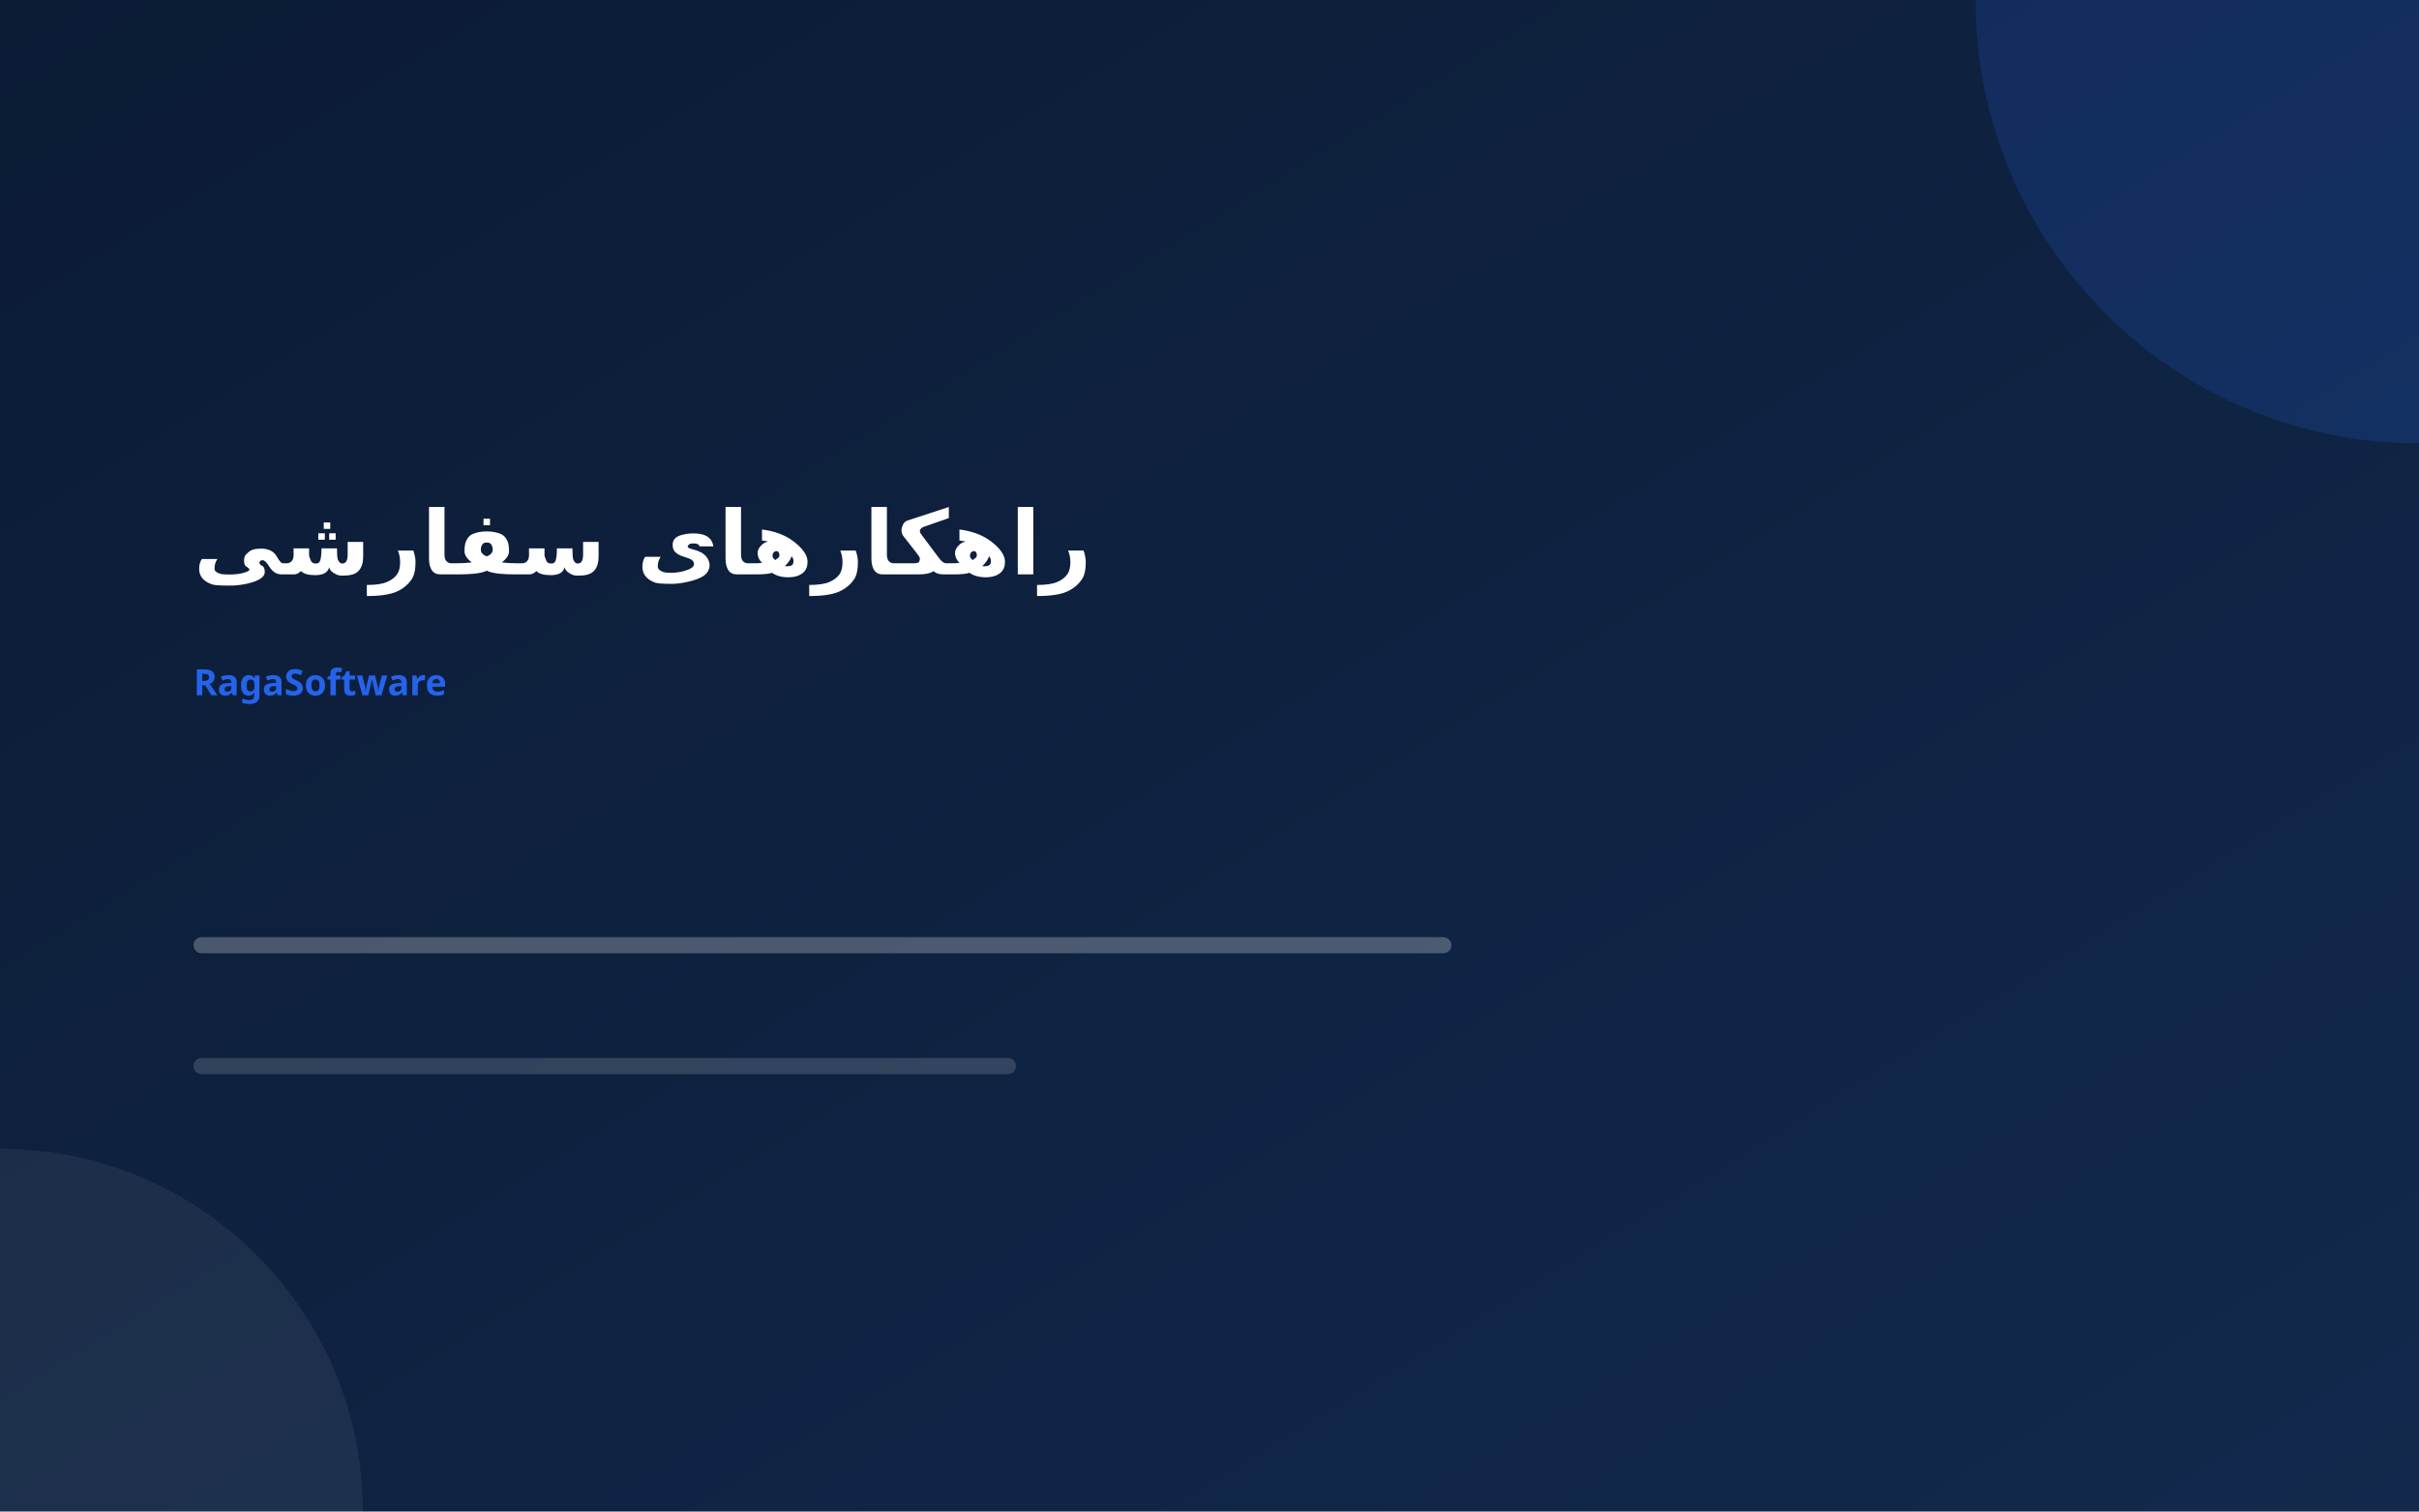
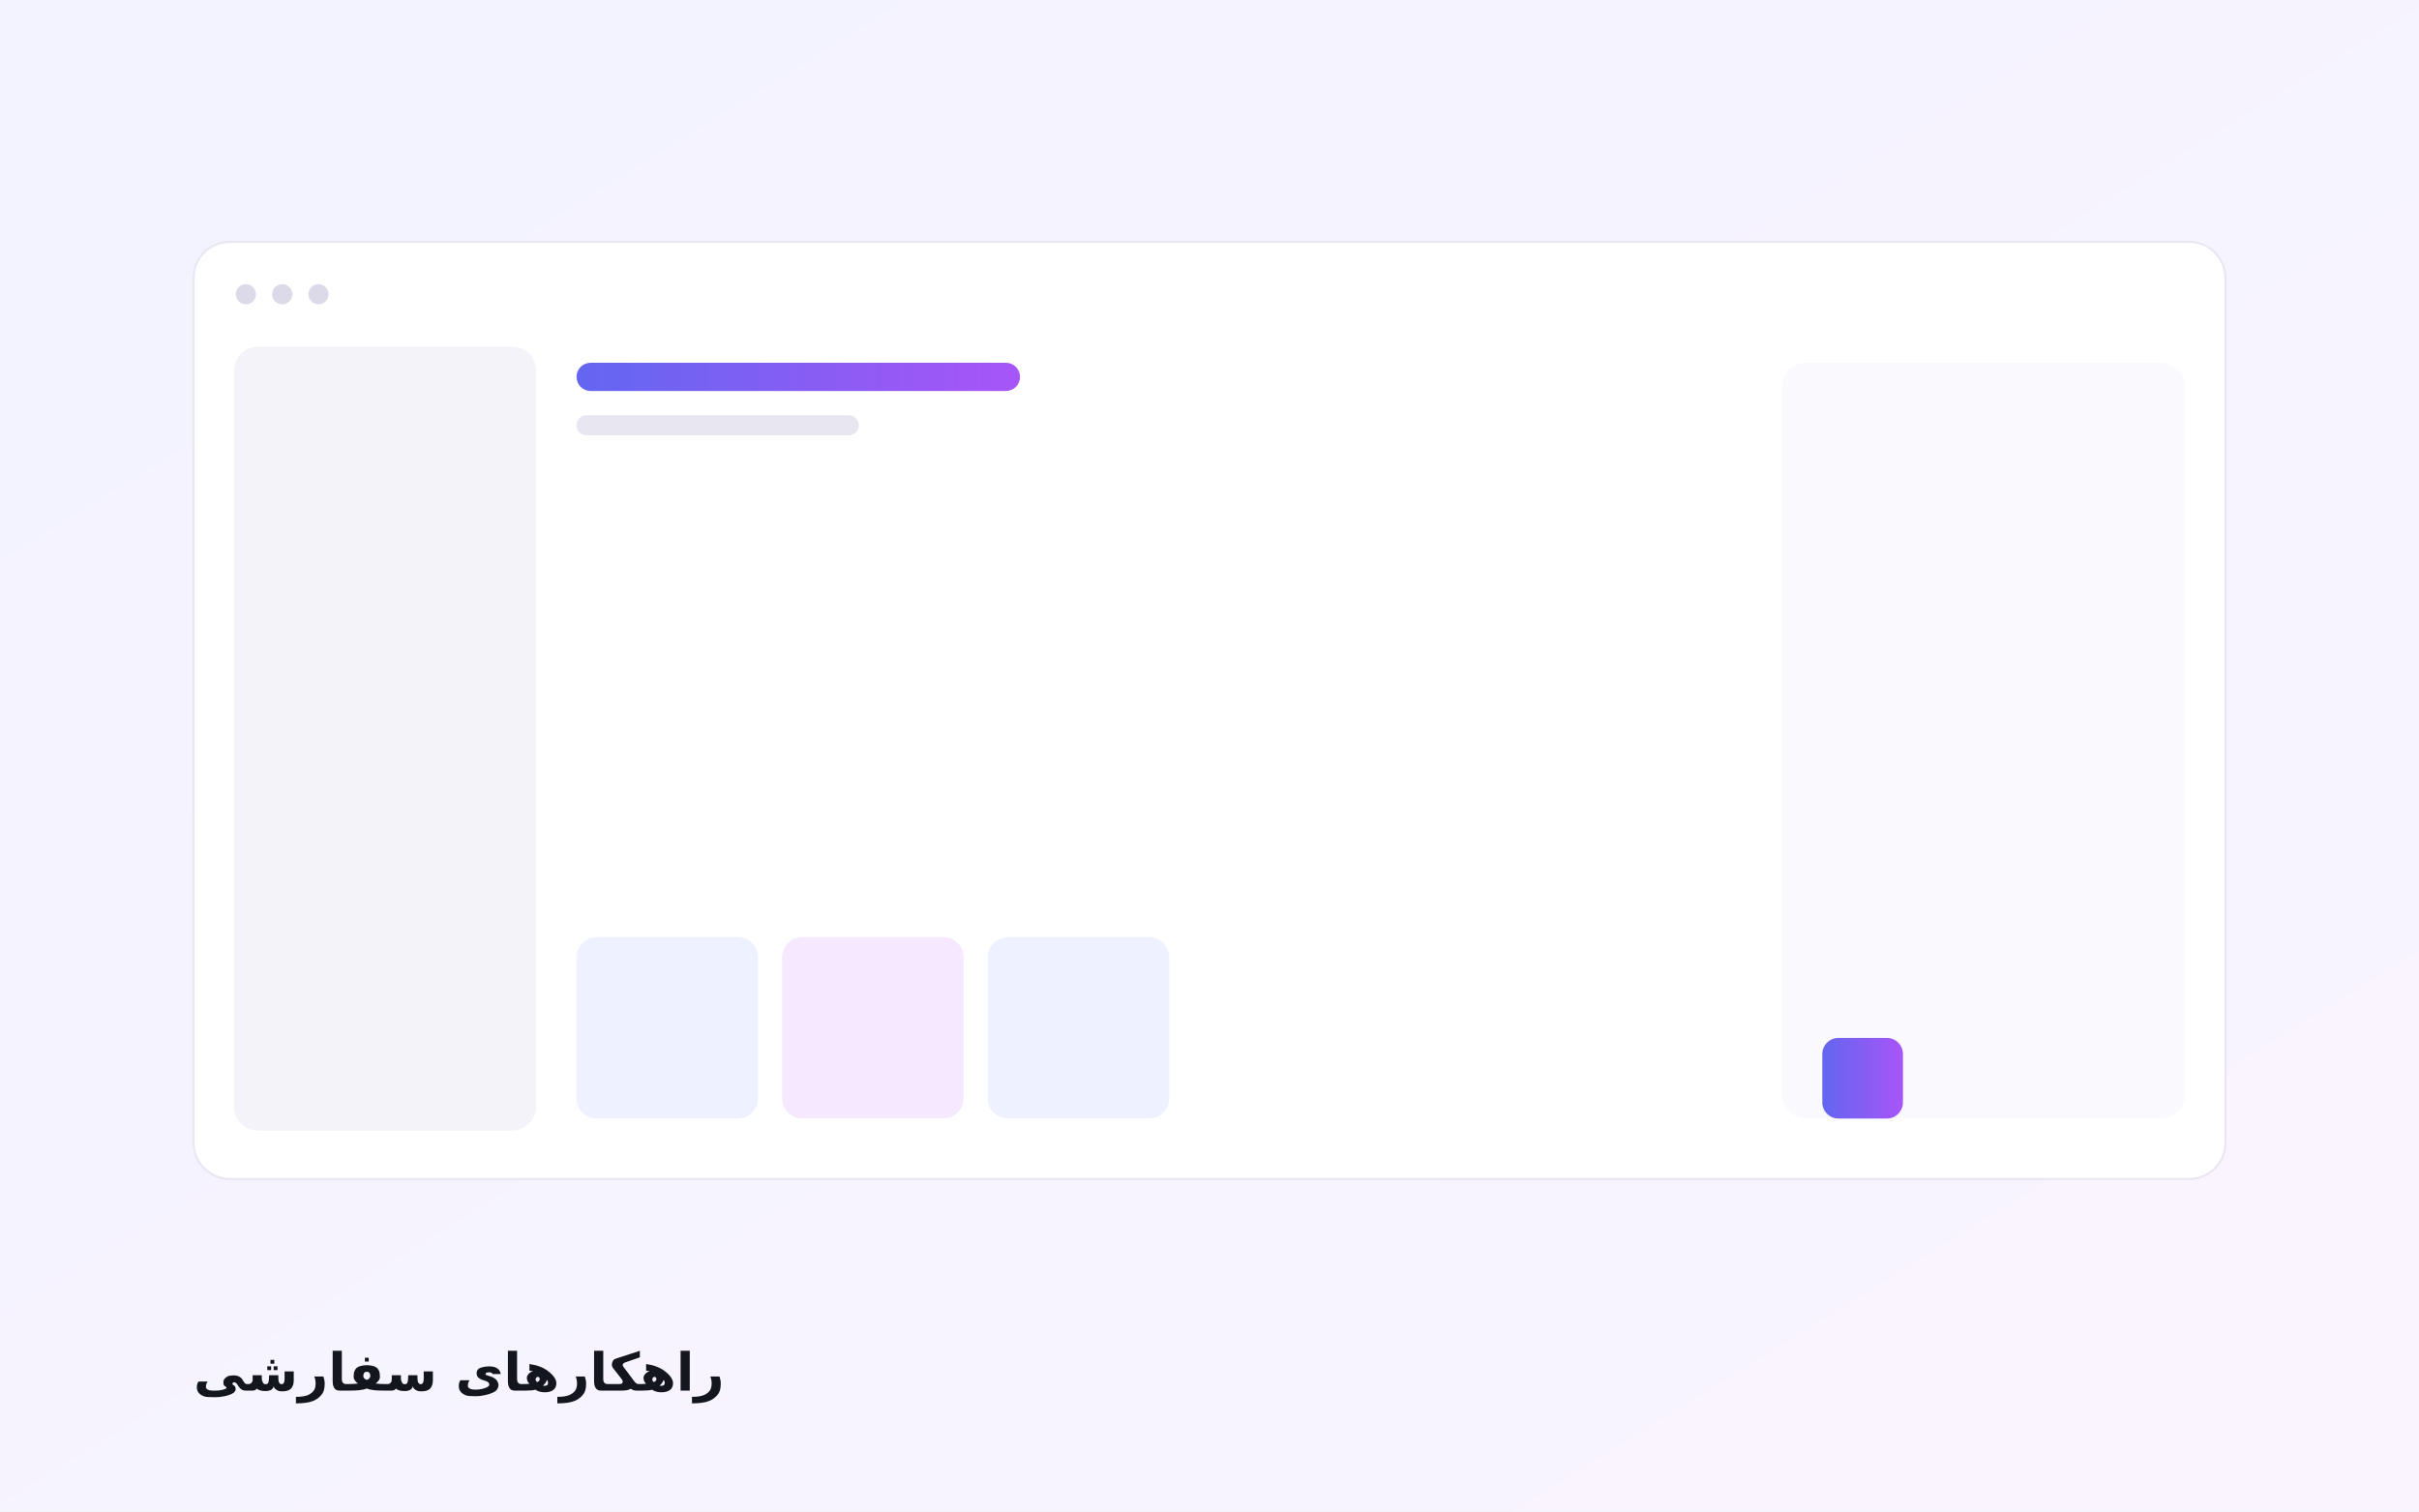
<svg xmlns="http://www.w3.org/2000/svg" width="1200" height="750" viewBox="0 0 1200 750" role="img" aria-label="راهکارهای سفارشی">
  <defs>
-     <linearGradient id="g205c07" x1="0" y1="0" x2="1" y2="1">
-       <stop offset="0" stop-color="#0b1b34" />
-       <stop offset="1" stop-color="#12294d" />
+     <linearGradient id="bg205c07" x1="0" y1="0" x2="1" y2="1">
+       <stop offset="0" stop-color="#f2f3ff" />
+       <stop offset="1" stop-color="#faf4ff" />
+     </linearGradient>
+     <linearGradient id="ac205c07" x1="0" y1="0" x2="1" y2="0">
+       <stop offset="0" stop-color="#6366f1" />
+       <stop offset="1" stop-color="#a855f7" />
    </linearGradient>
  </defs>
-   <rect width="1200" height="750" fill="url(#g205c07)" />
-   <circle cx="1200" cy="0" r="220" fill="#2563eb" opacity="0.18" />
-   <circle cx="0" cy="750" r="180" fill="#ffffff" opacity="0.06" />
-   <rect x="8%" y="62%" width="52%" height="8" rx="4" fill="#ffffff" opacity="0.25" />
-   <rect x="8%" y="70%" width="34%" height="8" rx="4" fill="#ffffff" opacity="0.15" />
-   <text x="8%" y="38%" fill="#ffffff" font-family="Vazirmatn, Tahoma, sans-serif" font-size="44" font-weight="700">راهکارهای سفارشی</text>
-   <text x="8%" y="46%" fill="#2563eb" font-family="Vazirmatn, Tahoma, sans-serif" font-size="18" font-weight="600">RagaSoftware</text>
+   <rect width="1200" height="750" fill="url(#bg205c07)" />
+   <g transform="translate(96 120)">
+     <rect width="1008" height="465" rx="18" fill="#ffffff" stroke="#e8e6f1" />
+     <circle cx="26" cy="26" r="5" fill="#dcd9e8" />
+     <circle cx="44" cy="26" r="5" fill="#dcd9e8" />
+     <circle cx="62" cy="26" r="5" fill="#dcd9e8" />
+     <rect x="20" y="52" width="150" height="389" rx="12" fill="#f4f3f9" />
+     <rect x="190" y="60" width="220" height="14" rx="7" fill="url(#ac205c07)" />
+     <rect x="190" y="86" width="140" height="10" rx="5" fill="#e8e6f1" />
+     <rect x="190" y="345" width="90" height="90" rx="10" fill="#eef1ff" />
+     <rect x="292" y="345" width="90" height="90" rx="10" fill="#f5e8ff" />
+     <rect x="394" y="345" width="90" height="90" rx="10" fill="#eef1ff" />
+     <rect x="788" y="60" width="200" height="375" rx="12" fill="#faf9fd" />
+     <rect x="808" y="395" width="40" height="40" rx="8" fill="url(#ac205c07)" />
+   </g>
+   <text x="8%" y="690" fill="#14161d" font-family="Vazirmatn, Tahoma, sans-serif" font-size="26" font-weight="700">راهکارهای سفارشی</text>
</svg>
